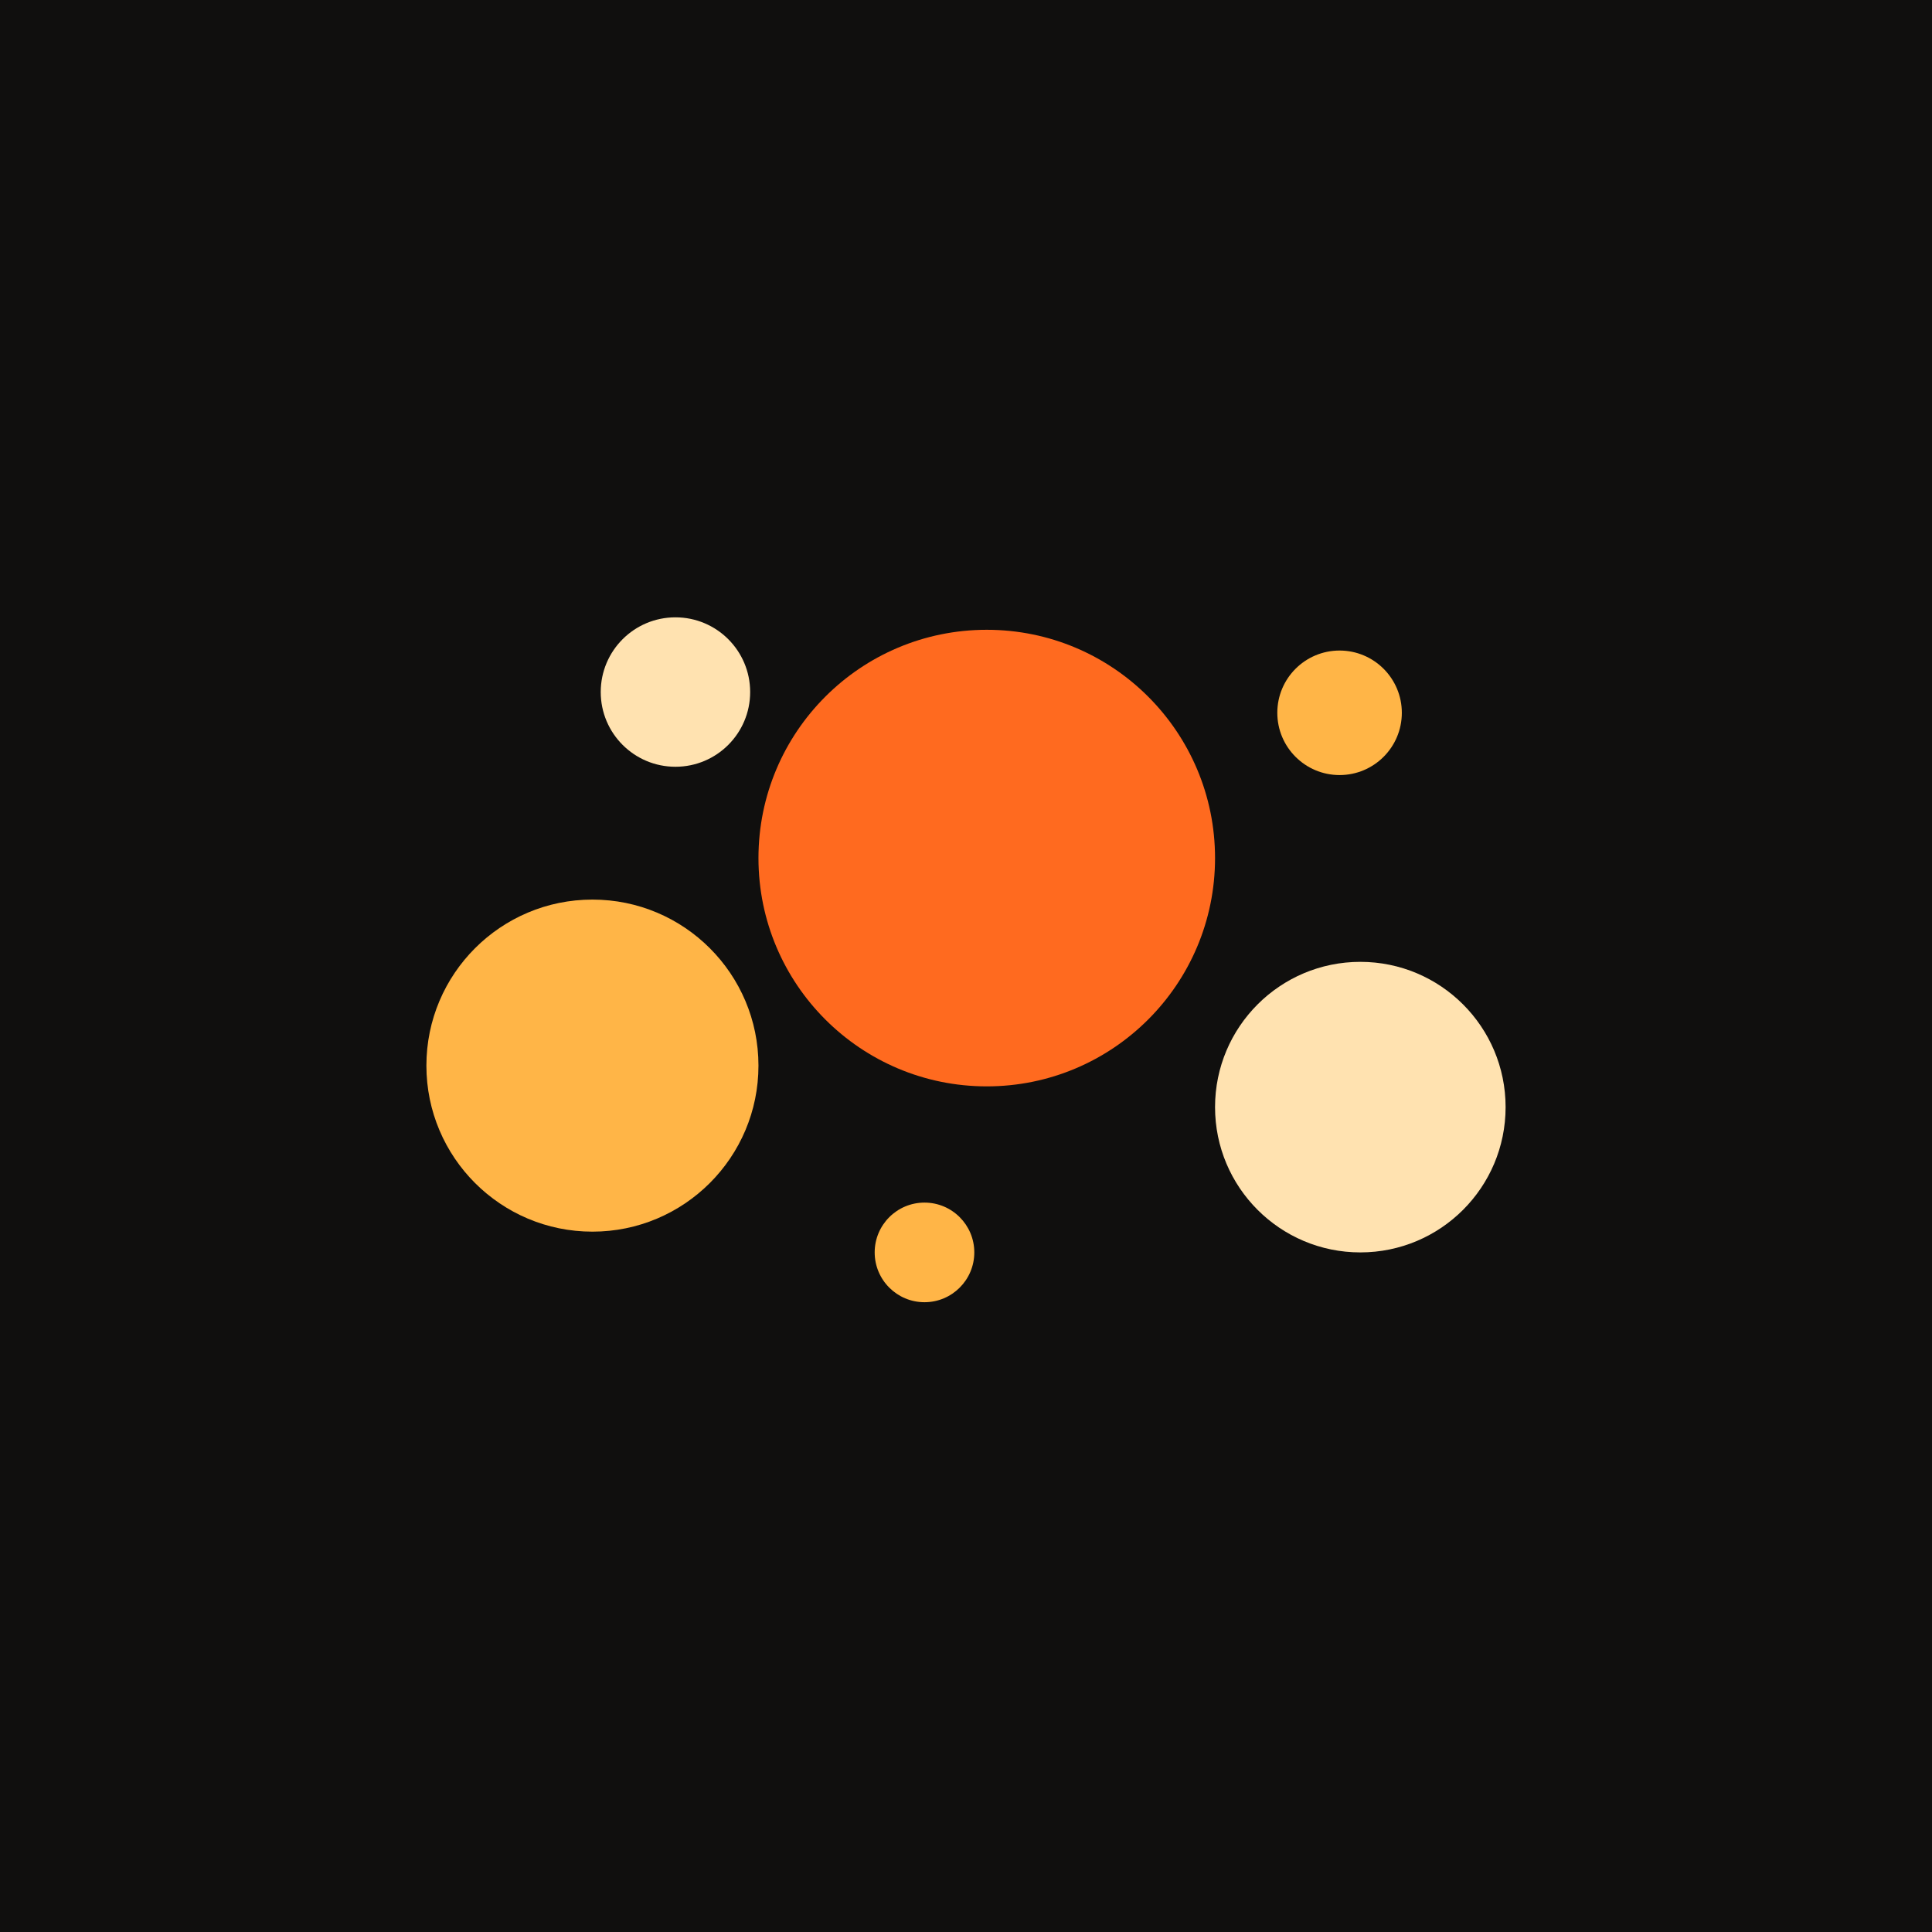
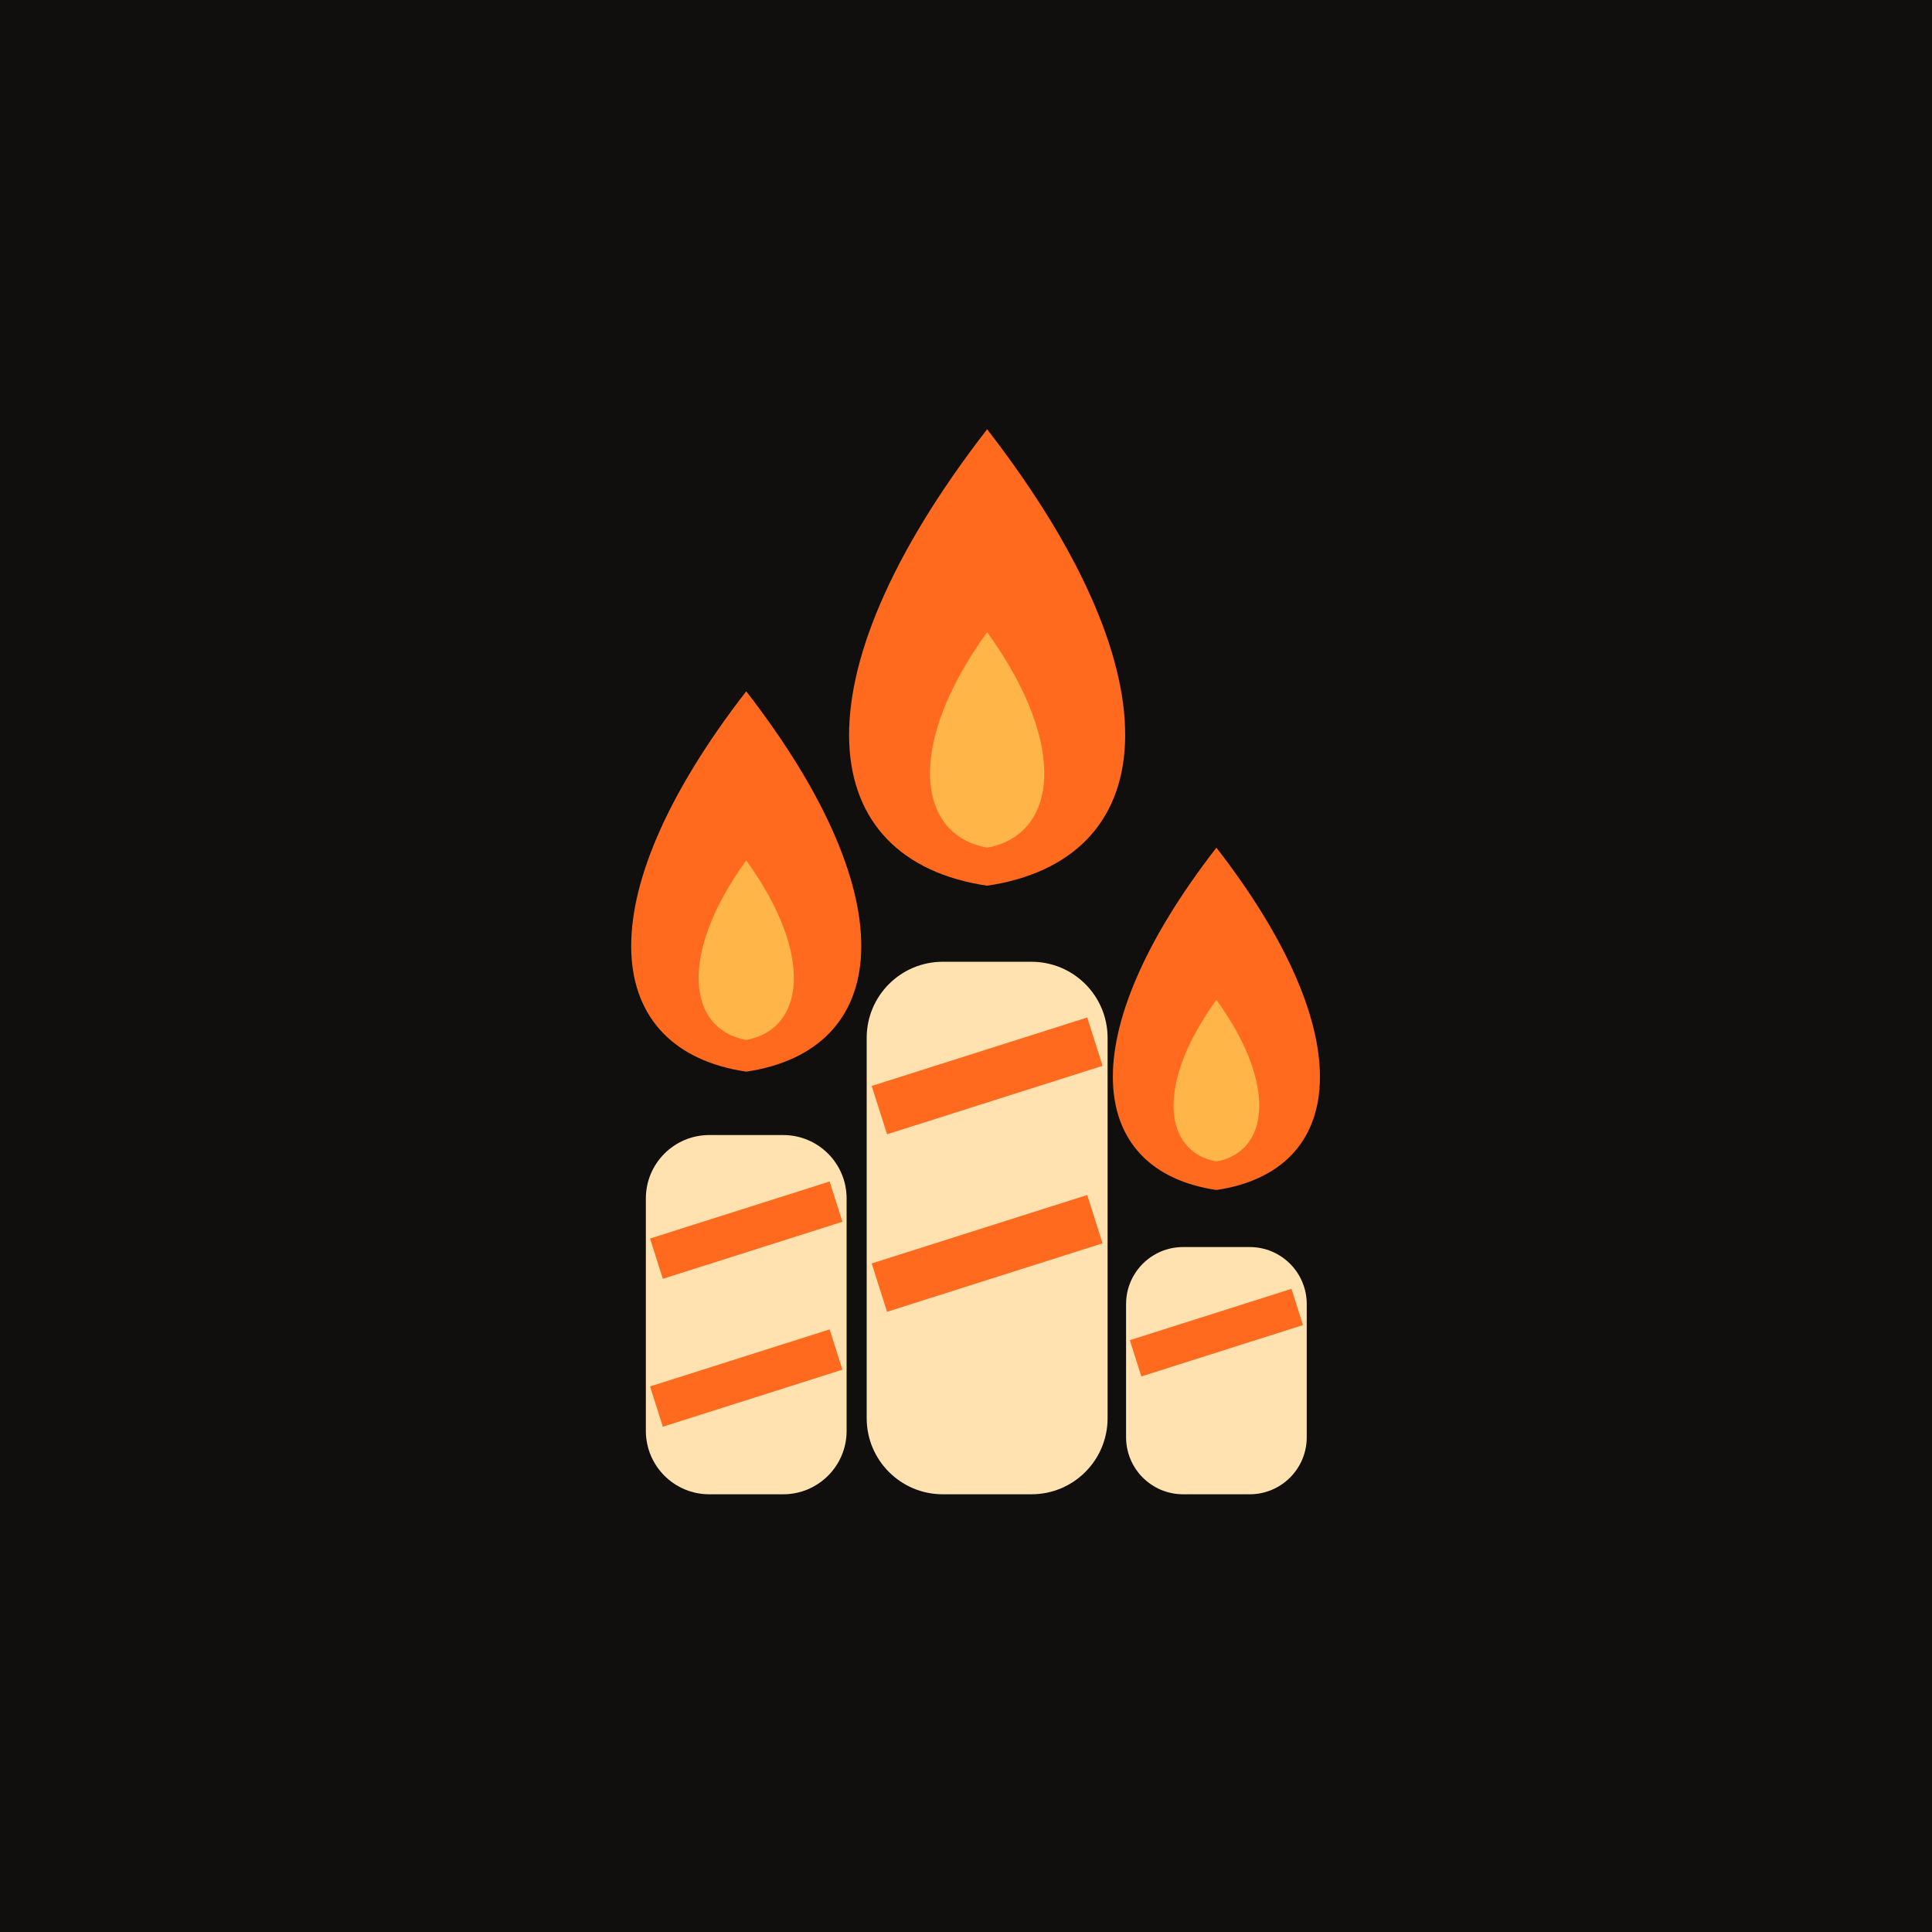
<svg xmlns="http://www.w3.org/2000/svg" width="512" height="512" viewBox="0 0 512 512">
  <rect width="512" height="512" fill="#100F0E" />
-   <g transform="translate(91 139.4) scale(11)">
-     <circle cx="6" cy="13" r="4" fill="#FFB547" />
-     <circle cx="15.5" cy="8" r="5.5" fill="#FF6A1F" />
-     <circle cx="24.5" cy="14" r="3.5" fill="#FFE2B0" />
-     <circle cx="8" cy="4" r="1.8" fill="#FFE2B0" />
-     <circle cx="24" cy="4.5" r="1.5" fill="#FFB547" />
-     <circle cx="14" cy="17.5" r="1.2" fill="#FFB547" />
+   <g transform="translate(130 116) scale(14)">
+     <g transform="translate(4.84 20) scale(0.2) translate(-62.5 -106)">
+       <g transform="translate(0 8)">
+         <path d="M62.5 22C78 42 76 56 62.5 58C49 56 47 42 62.5 22Z" fill="#FF6A1F" />
+         <path d="M62.5 38C69 47 68 54 62.5 55C57 54 56 47 62.5 38Z" fill="#FFB547" />
+       </g>
+       <rect x="53" y="72" width="19" height="34" rx="6" fill="#FFE2B0" />
+       <path d="M54 83.7L71 78.3M54 97.7L71 92.3" stroke="#FF6A1F" stroke-width="4" />
+     </g>
+     <g transform="translate(9.4 20) scale(0.24) translate(-62.5 -106)">
+       <g transform="translate(0 0)">
+         <path d="M62.5 22C78 42 76 56 62.5 58C49 56 47 42 62.5 22Z" fill="#FF6A1F" />
+         <path d="M62.5 38C69 47 68 54 62.5 55C57 54 56 47 62.5 38Z" fill="#FFB547" />
+       </g>
+       <rect x="53" y="64" width="19" height="42" rx="6" fill="#FFE2B0" />
+       <path d="M54 75.7L71 70.3M54 89.7L71 84.3" stroke="#FF6A1F" stroke-width="4" />
+     </g>
+     <g transform="translate(13.74 20) scale(0.18) translate(-62.5 -106)">
+       <g transform="translate(0 16)">
+         <path d="M62.5 22C78 42 76 56 62.5 58C49 56 47 42 62.5 22Z" fill="#FF6A1F" />
+         <path d="M62.5 38C69 47 68 54 62.5 55C57 54 56 47 62.5 38Z" fill="#FFB547" />
+       </g>
+       <rect x="53" y="80" width="19" height="26" rx="6" fill="#FFE2B0" />
+       <path d="M54 91.7L71 86.3" stroke="#FF6A1F" stroke-width="4" />
+     </g>
  </g>
</svg>
